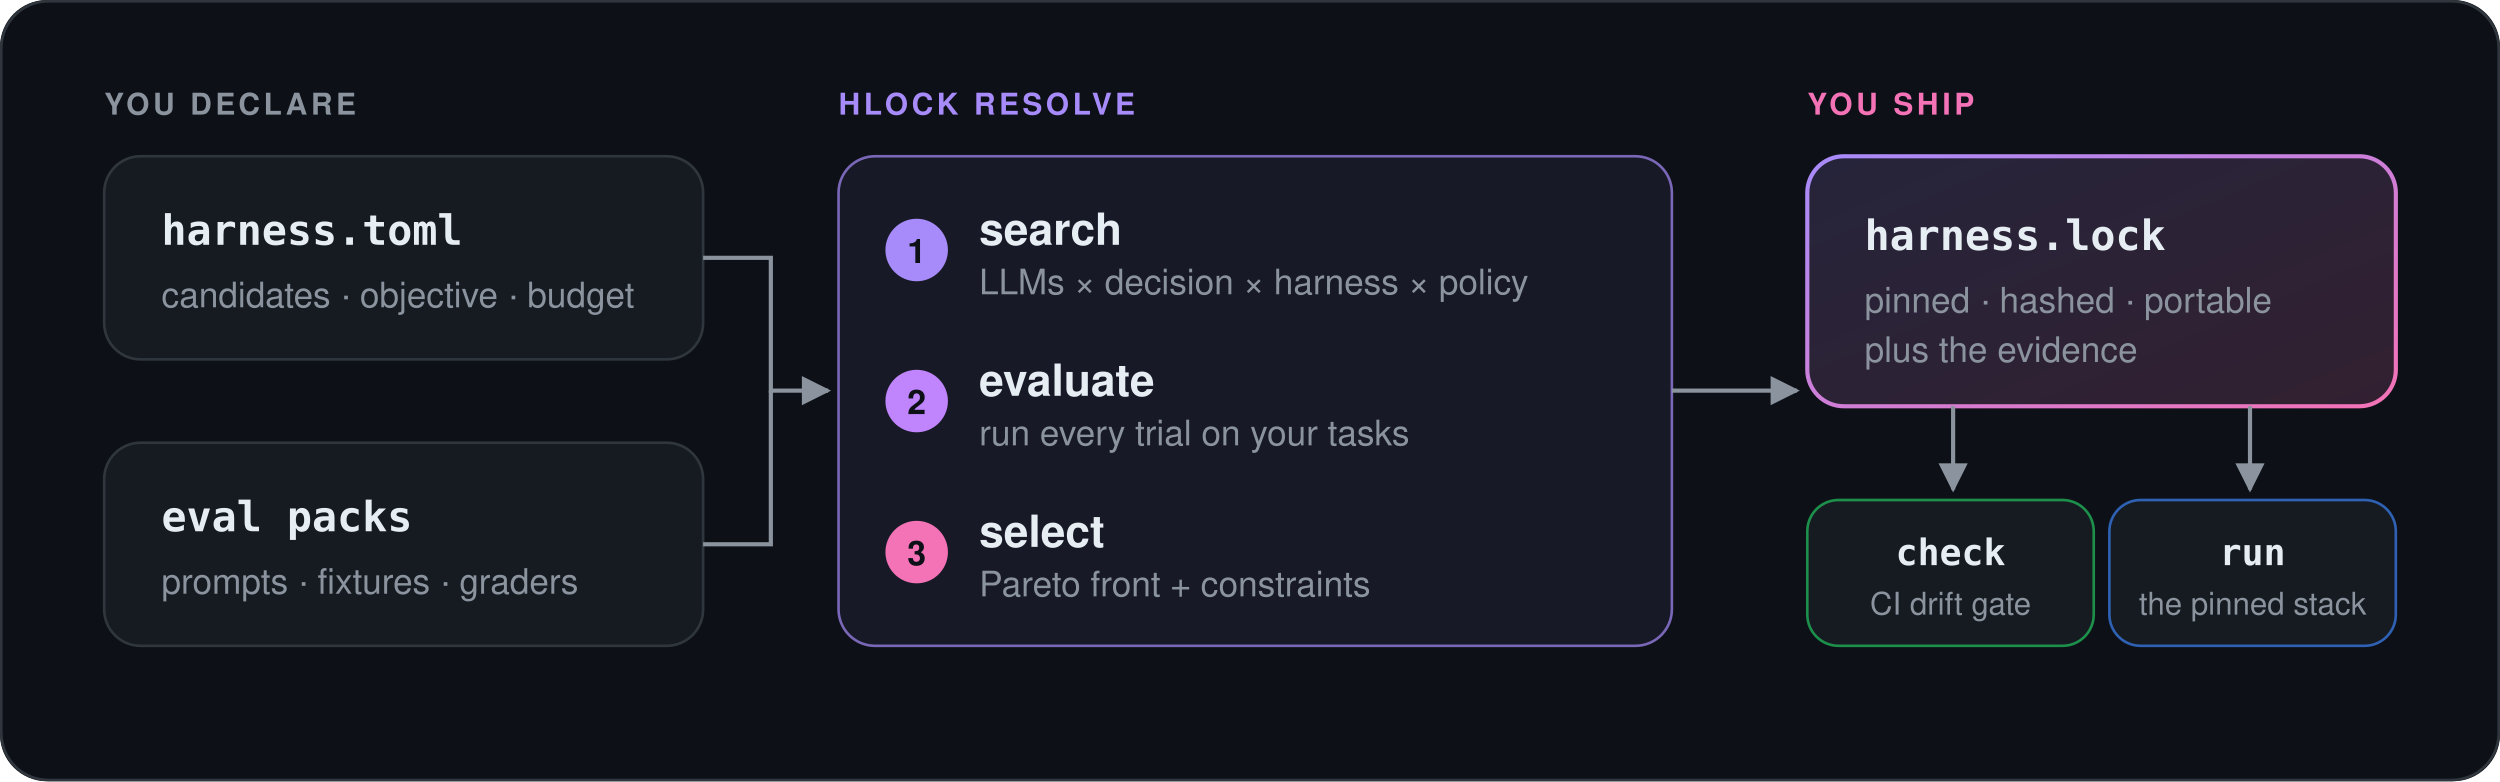
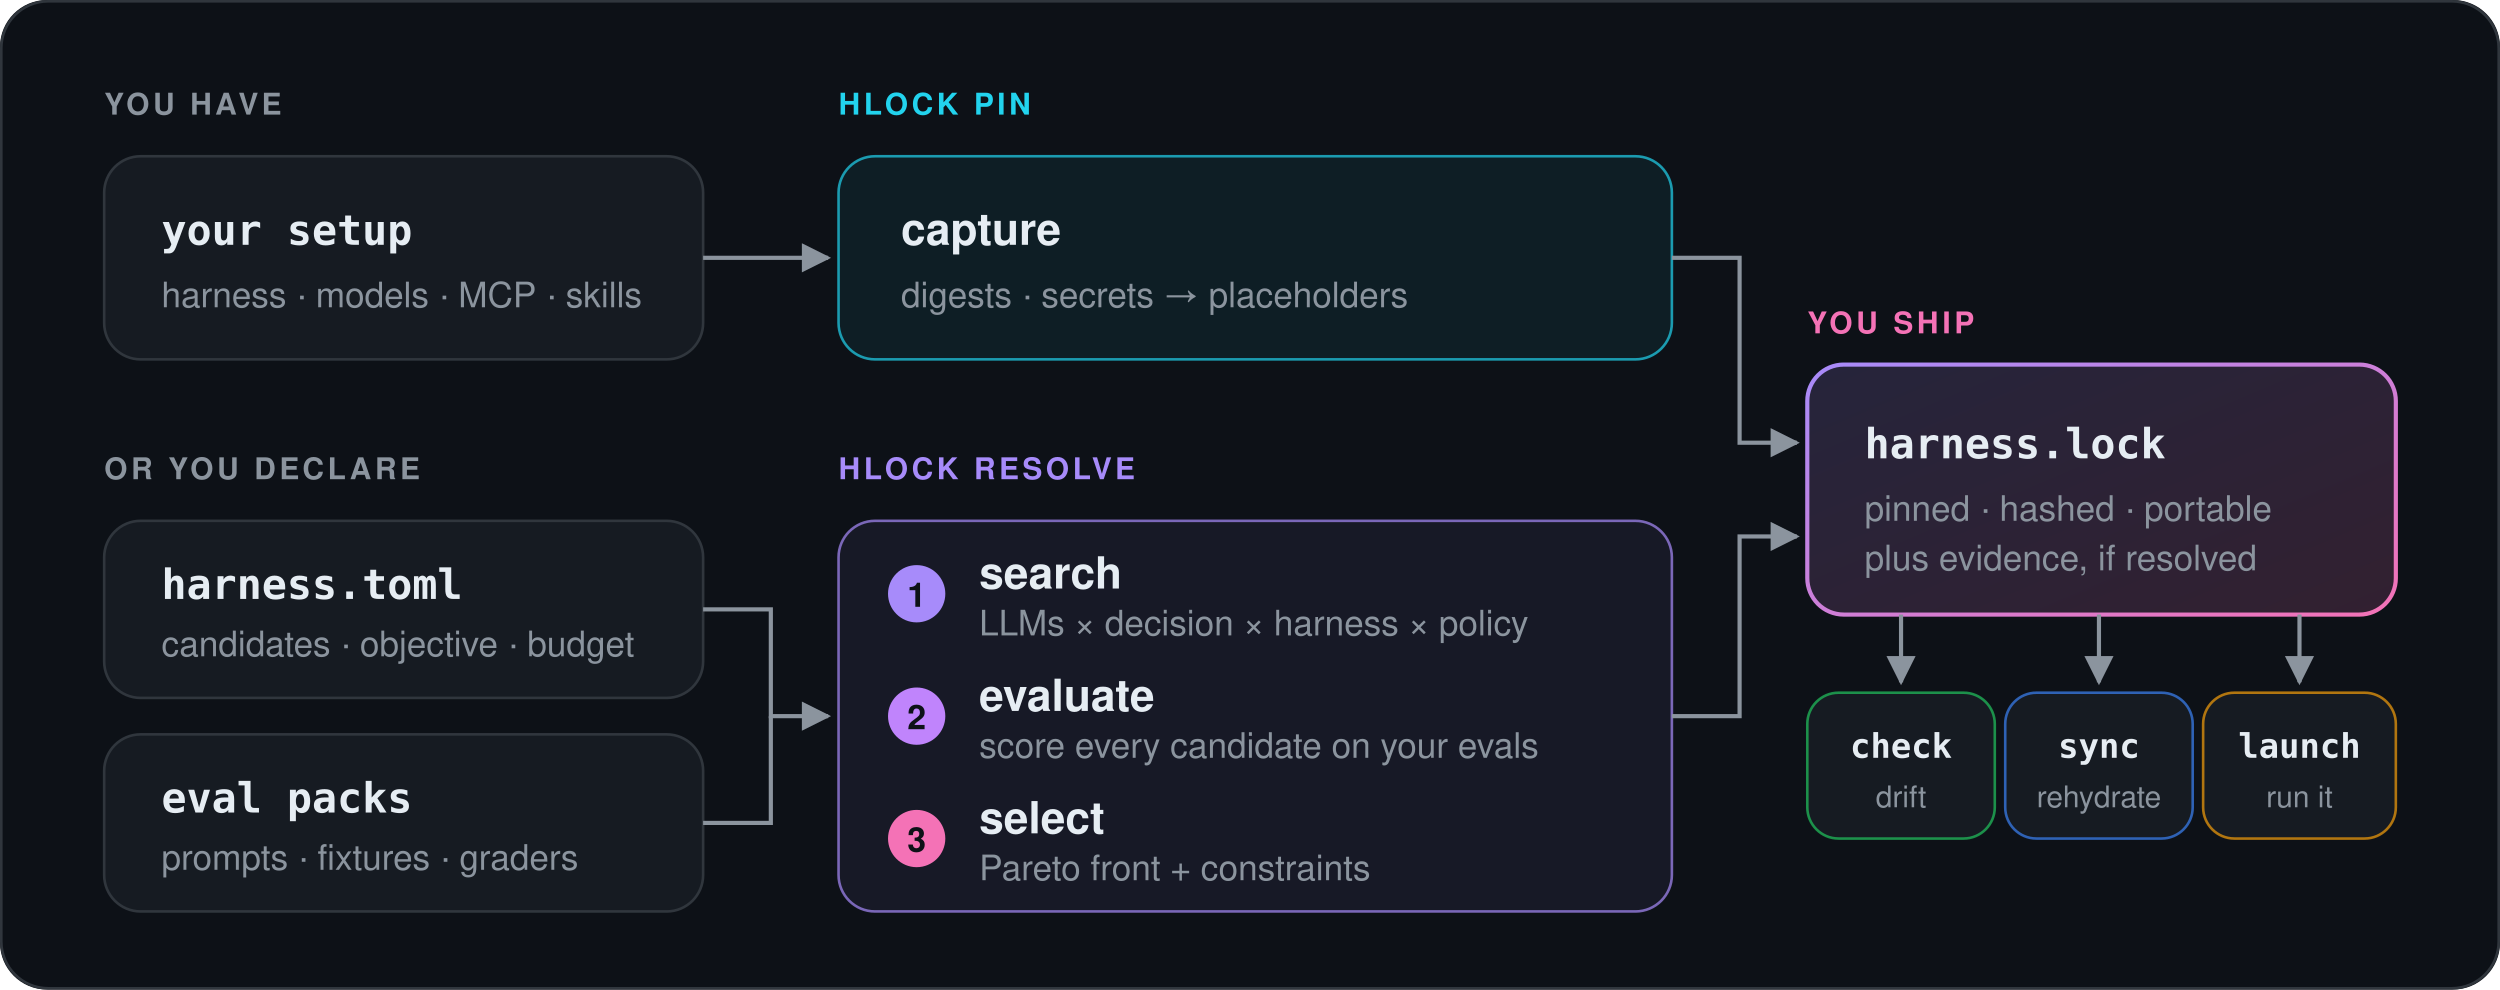
- <svg xmlns="http://www.w3.org/2000/svg" viewBox="0 0 960 300" role="img" aria-label="How hlock works: harness.toml and eval packs feed hlock resolve, which searches, evaluates, and selects a stack, then writes harness.lock, which hlock check and hlock run use.">
+ <svg xmlns="http://www.w3.org/2000/svg" viewBox="0 0 960 380" role="img" aria-label="How hlock works: hlock pin captures the setup you have, or hlock resolve searches, evaluates, and selects a stack from harness.toml and eval packs. Either way it writes harness.lock, which hlock check, sync, and launch use.">
  <defs>
    <marker id="arrow" viewBox="0 0 10 10" refX="9" refY="5" markerWidth="7" markerHeight="7" orient="auto-start-reverse">
      <path d="M0 0L10 5L0 10z" fill="#8b949e" />
    </marker>
    <linearGradient id="lock" x1="0" y1="0" x2="1" y2="1">
      <stop offset="0" stop-color="#a78bfa" />
      <stop offset="1" stop-color="#f472b6" />
    </linearGradient>
    <style>
      .t  { font: 600 17px ui-sans-serif, -apple-system, "Segoe UI", Helvetica, Arial, sans-serif; fill: #e6edf3; }
      .s  { font: 400 13.5px ui-sans-serif, -apple-system, "Segoe UI", Helvetica, Arial, sans-serif; fill: #8b949e; }
      .lb { font: 700 11.5px ui-sans-serif, -apple-system, "Segoe UI", Helvetica, Arial, sans-serif; letter-spacing: .12em; }
      .m  { font: 600 16px ui-monospace, SFMono-Regular, Menlo, Consolas, monospace; fill: #e6edf3; }
      .n  { font: 700 13px ui-sans-serif, -apple-system, "Segoe UI", Helvetica, Arial, sans-serif; fill: #0d1117; }
      .wire { stroke: #8b949e; stroke-width: 1.6; fill: none; }
    </style>
  </defs>
-   <rect width="960" height="300" rx="18" fill="#0d1117" />
-   <rect x=".5" y=".5" width="959" height="299" rx="18" fill="none" stroke="#30363d" />
-   <text x="40" y="44" class="lb" fill="#8b949e">YOU DECLARE</text>
+   <rect width="960" height="380" rx="18" fill="#0d1117" />
+   <rect x=".5" y=".5" width="959" height="379" rx="18" fill="none" stroke="#30363d" />
+   <text x="40" y="44" class="lb" fill="#8b949e">YOU HAVE</text>
  <rect x="40" y="60" width="230" height="78" rx="14" fill="#161b22" stroke="#30363d" />
-   <text x="62" y="94" class="m">harness.toml</text>
-   <text x="62" y="118" class="s">candidates · objective · budget</text>
-   <rect x="40" y="170" width="230" height="78" rx="14" fill="#161b22" stroke="#30363d" />
-   <text x="62" y="204" class="m">eval packs</text>
-   <text x="62" y="228" class="s">prompts · fixtures · graders</text>
-   <path class="wire" d="M270 99H296V150H318" marker-end="url(#arrow)" />
-   <path class="wire" d="M270 209H296V150" />
-   <text x="322" y="44" class="lb" fill="#a78bfa">HLOCK RESOLVE</text>
-   <rect x="322" y="60" width="320" height="188" rx="14" fill="#a78bfa" fill-opacity=".07" stroke="#a78bfa" stroke-opacity=".7" />
+   <text x="62" y="94" class="m">your setup</text>
+   <text x="62" y="118" class="s">harness · models · MCP · skills</text>
+   <path class="wire" d="M270 99H318" marker-end="url(#arrow)" />
+   <text x="322" y="44" class="lb" fill="#22d3ee">HLOCK PIN</text>
+   <rect x="322" y="60" width="320" height="78" rx="14" fill="#22d3ee" fill-opacity=".07" stroke="#22d3ee" stroke-opacity=".7" />
+   <text x="346" y="94" class="t">capture</text>
+   <text x="346" y="118" class="s">digests · secrets → placeholders</text>
+   <text x="40" y="184" class="lb" fill="#8b949e">OR YOU DECLARE</text>
+   <rect x="40" y="200" width="230" height="68" rx="14" fill="#161b22" stroke="#30363d" />
+   <text x="62" y="230" class="m">harness.toml</text>
+   <text x="62" y="252" class="s">candidates · objective · budget</text>
+   <rect x="40" y="282" width="230" height="68" rx="14" fill="#161b22" stroke="#30363d" />
+   <text x="62" y="312" class="m">eval packs</text>
+   <text x="62" y="334" class="s">prompts · fixtures · graders</text>
+   <path class="wire" d="M270 234H296V275H318" marker-end="url(#arrow)" />
+   <path class="wire" d="M270 316H296V275" />
+   <text x="322" y="184" class="lb" fill="#a78bfa">HLOCK RESOLVE</text>
+   <rect x="322" y="200" width="320" height="150" rx="14" fill="#a78bfa" fill-opacity=".07" stroke="#a78bfa" stroke-opacity=".7" />
  <g>
-     <circle cx="352" cy="96" r="12" fill="#a78bfa" />
-     <text x="352" y="101" class="n" text-anchor="middle">1</text>
-     <text x="376" y="94" class="t">search</text>
-     <text x="376" y="113" class="s">LLMs × decision × harness × policy</text>
-     <circle cx="352" cy="154" r="12" fill="#c084fc" />
-     <text x="352" y="159" class="n" text-anchor="middle">2</text>
-     <text x="376" y="152" class="t">evaluate</text>
-     <text x="376" y="171" class="s">run every trial on your tasks</text>
-     <circle cx="352" cy="212" r="12" fill="#f472b6" />
-     <text x="352" y="217" class="n" text-anchor="middle">3</text>
-     <text x="376" y="210" class="t">select</text>
-     <text x="376" y="229" class="s">Pareto front + constraints</text>
+     <circle cx="352" cy="228" r="11" fill="#a78bfa" />
+     <text x="352" y="233" class="n" text-anchor="middle">1</text>
+     <text x="376" y="226" class="t">search</text>
+     <text x="376" y="244" class="s">LLMs × decision × harness × policy</text>
+     <circle cx="352" cy="275" r="11" fill="#c084fc" />
+     <text x="352" y="280" class="n" text-anchor="middle">2</text>
+     <text x="376" y="273" class="t">evaluate</text>
+     <text x="376" y="291" class="s">score every candidate on your evals</text>
+     <circle cx="352" cy="322" r="11" fill="#f472b6" />
+     <text x="352" y="327" class="n" text-anchor="middle">3</text>
+     <text x="376" y="320" class="t">select</text>
+     <text x="376" y="338" class="s">Pareto front + constraints</text>
  </g>
-   <path class="wire" d="M642 150H690" marker-end="url(#arrow)" />
-   <text x="694" y="44" class="lb" fill="#f472b6">YOU SHIP</text>
-   <rect x="694" y="60" width="226" height="96" rx="14" fill="url(#lock)" fill-opacity=".16" stroke="url(#lock)" stroke-width="1.6" />
-   <text x="716" y="96" class="m">harness.lock</text>
-   <text x="716" y="120" class="s">pinned · hashed · portable</text>
-   <text x="716" y="139" class="s">plus the evidence</text>
-   <path class="wire" d="M750 156V188" marker-end="url(#arrow)" />
-   <path class="wire" d="M864 156V188" marker-end="url(#arrow)" />
-   <rect x="694" y="192" width="110" height="56" rx="12" fill="#161b22" stroke="#22c55e" stroke-opacity=".7" />
-   <text x="749" y="217" class="m" text-anchor="middle" style="font-size:14px">check</text>
-   <text x="749" y="236" class="s" text-anchor="middle" style="font-size:12px">CI drift gate</text>
-   <rect x="810" y="192" width="110" height="56" rx="12" fill="#161b22" stroke="#3b82f6" stroke-opacity=".7" />
-   <text x="865" y="217" class="m" text-anchor="middle" style="font-size:14px">run</text>
-   <text x="865" y="236" class="s" text-anchor="middle" style="font-size:12px">the pinned stack</text>
+   <path class="wire" d="M642 99H668V170H690" marker-end="url(#arrow)" />
+   <path class="wire" d="M642 275H668V206H690" marker-end="url(#arrow)" />
+   <text x="694" y="128" class="lb" fill="#f472b6">YOU SHIP</text>
+   <rect x="694" y="140" width="226" height="96" rx="14" fill="url(#lock)" fill-opacity=".16" stroke="url(#lock)" stroke-width="1.6" />
+   <text x="716" y="176" class="m">harness.lock</text>
+   <text x="716" y="200" class="s">pinned · hashed · portable</text>
+   <text x="716" y="219" class="s">plus evidence, if resolved</text>
+   <path class="wire" d="M730 236V262" marker-end="url(#arrow)" />
+   <path class="wire" d="M806 236V262" marker-end="url(#arrow)" />
+   <path class="wire" d="M883 236V262" marker-end="url(#arrow)" />
+   <rect x="694" y="266" width="72" height="56" rx="12" fill="#161b22" stroke="#22c55e" stroke-opacity=".7" />
+   <text x="730" y="291" class="m" text-anchor="middle" style="font-size:13px">check</text>
+   <text x="730" y="310" class="s" text-anchor="middle" style="font-size:11.5px">drift</text>
+   <rect x="770" y="266" width="72" height="56" rx="12" fill="#161b22" stroke="#3b82f6" stroke-opacity=".7" />
+   <text x="806" y="291" class="m" text-anchor="middle" style="font-size:13px">sync</text>
+   <text x="806" y="310" class="s" text-anchor="middle" style="font-size:11.5px">rehydrate</text>
+   <rect x="846" y="266" width="74" height="56" rx="12" fill="#161b22" stroke="#f59e0b" stroke-opacity=".7" />
+   <text x="883" y="291" class="m" text-anchor="middle" style="font-size:13px">launch</text>
+   <text x="883" y="310" class="s" text-anchor="middle" style="font-size:11.5px">run it</text>
</svg>
